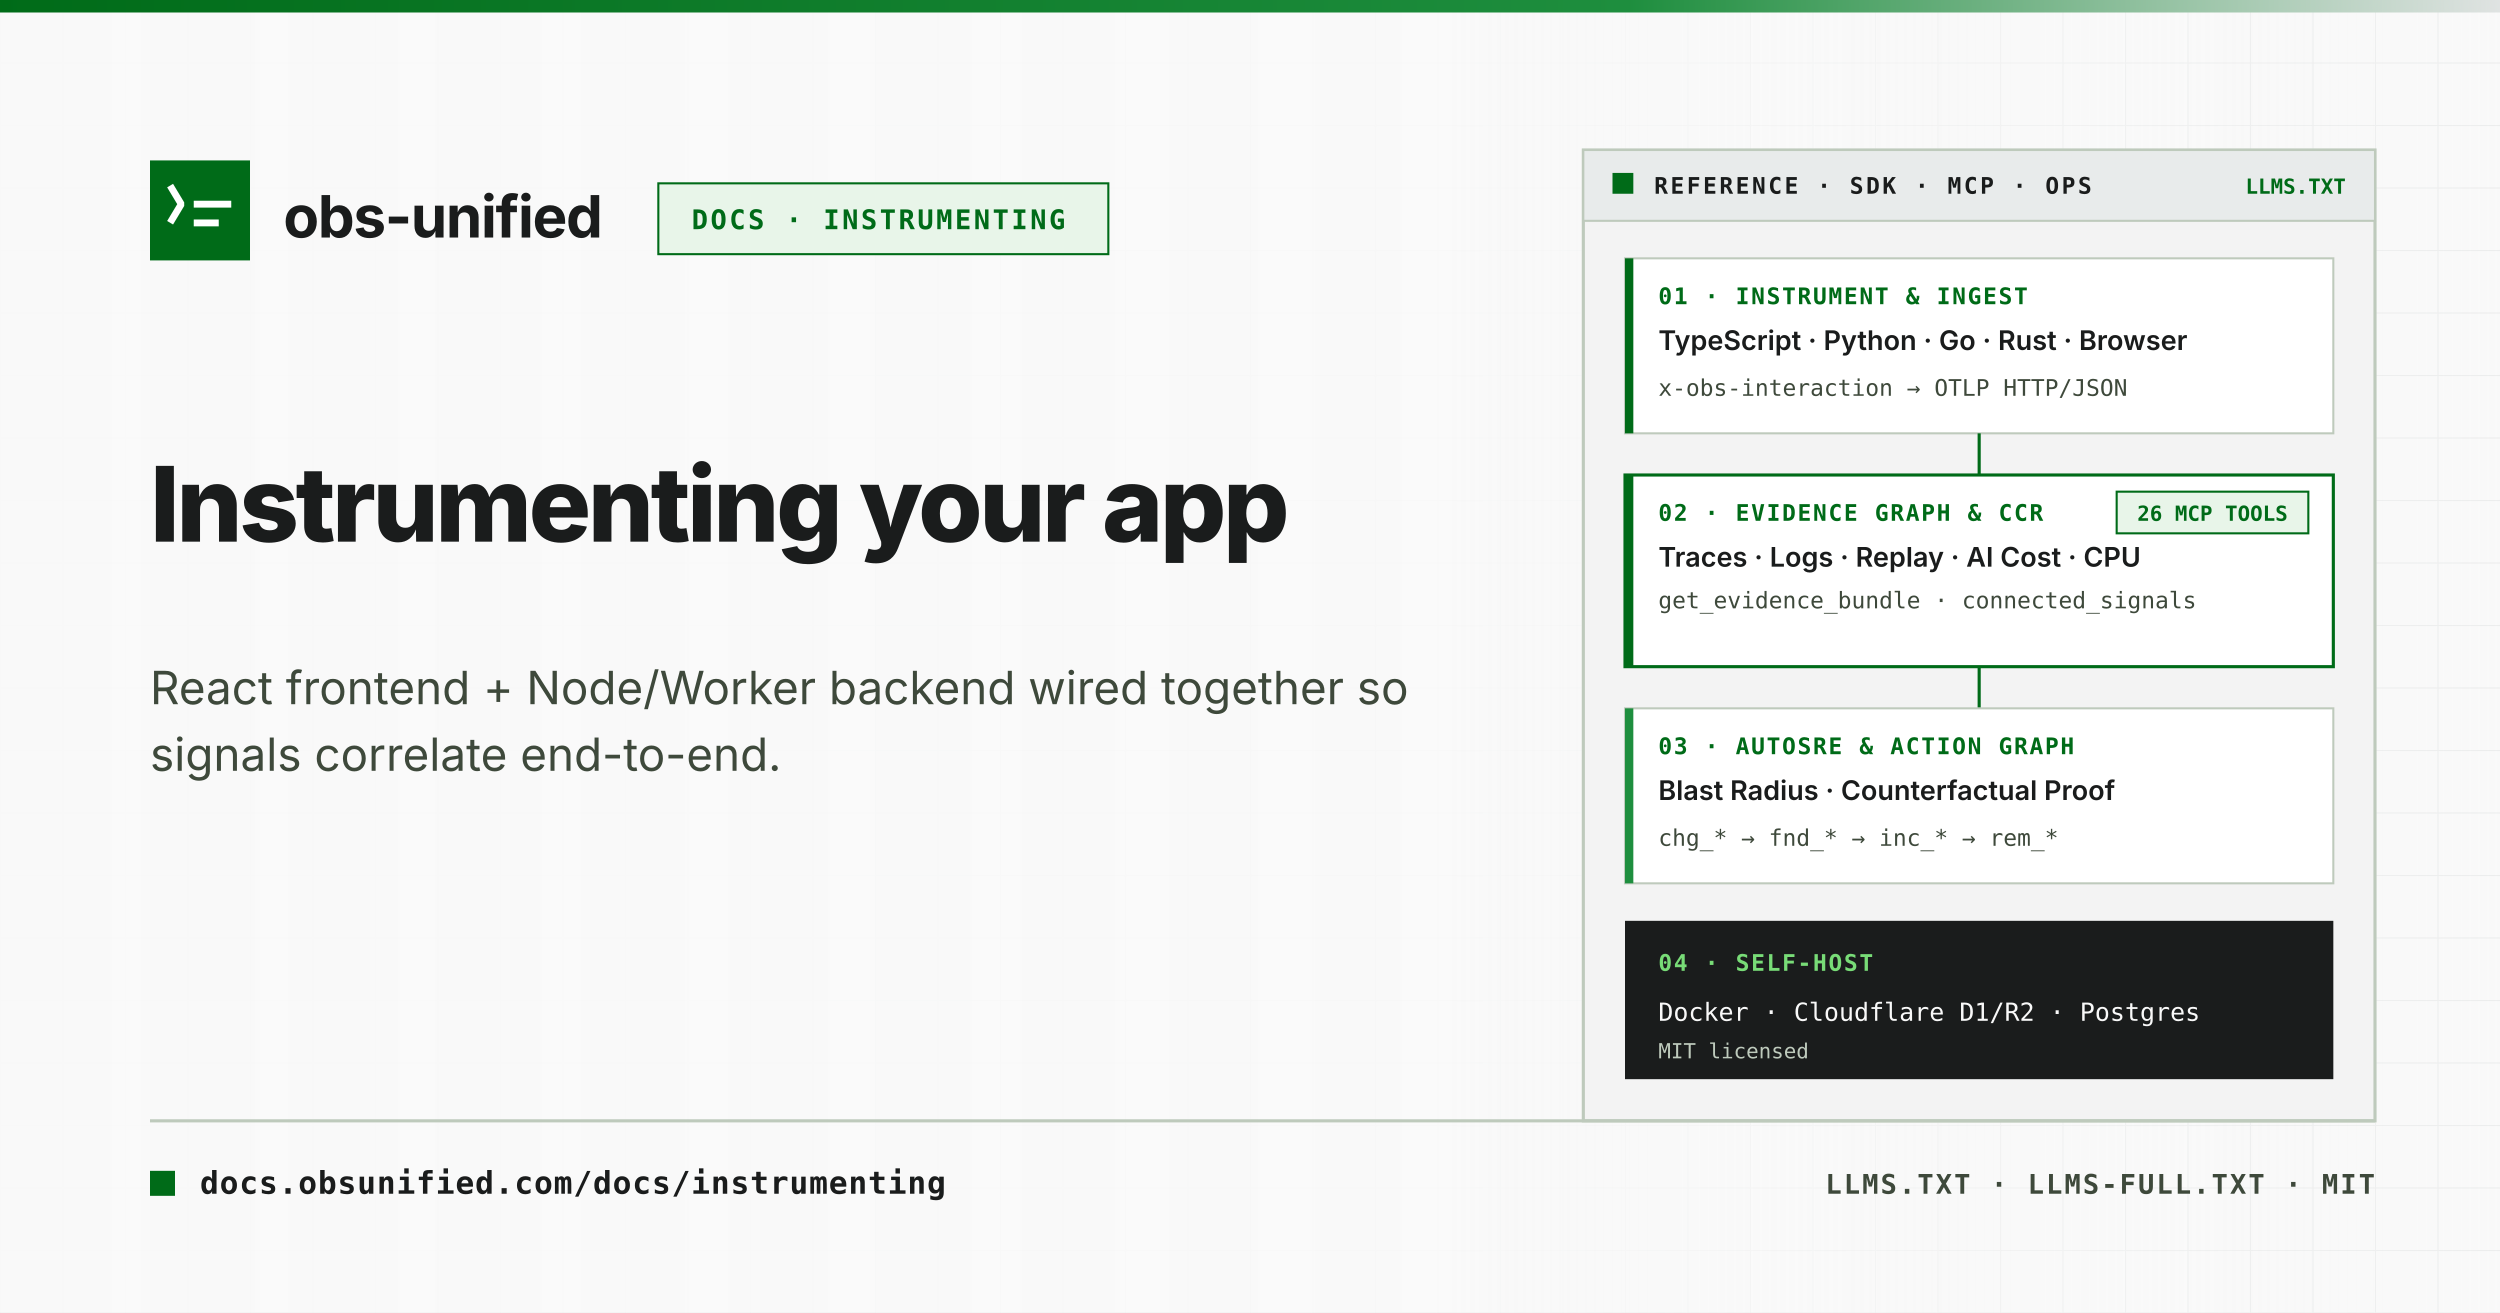
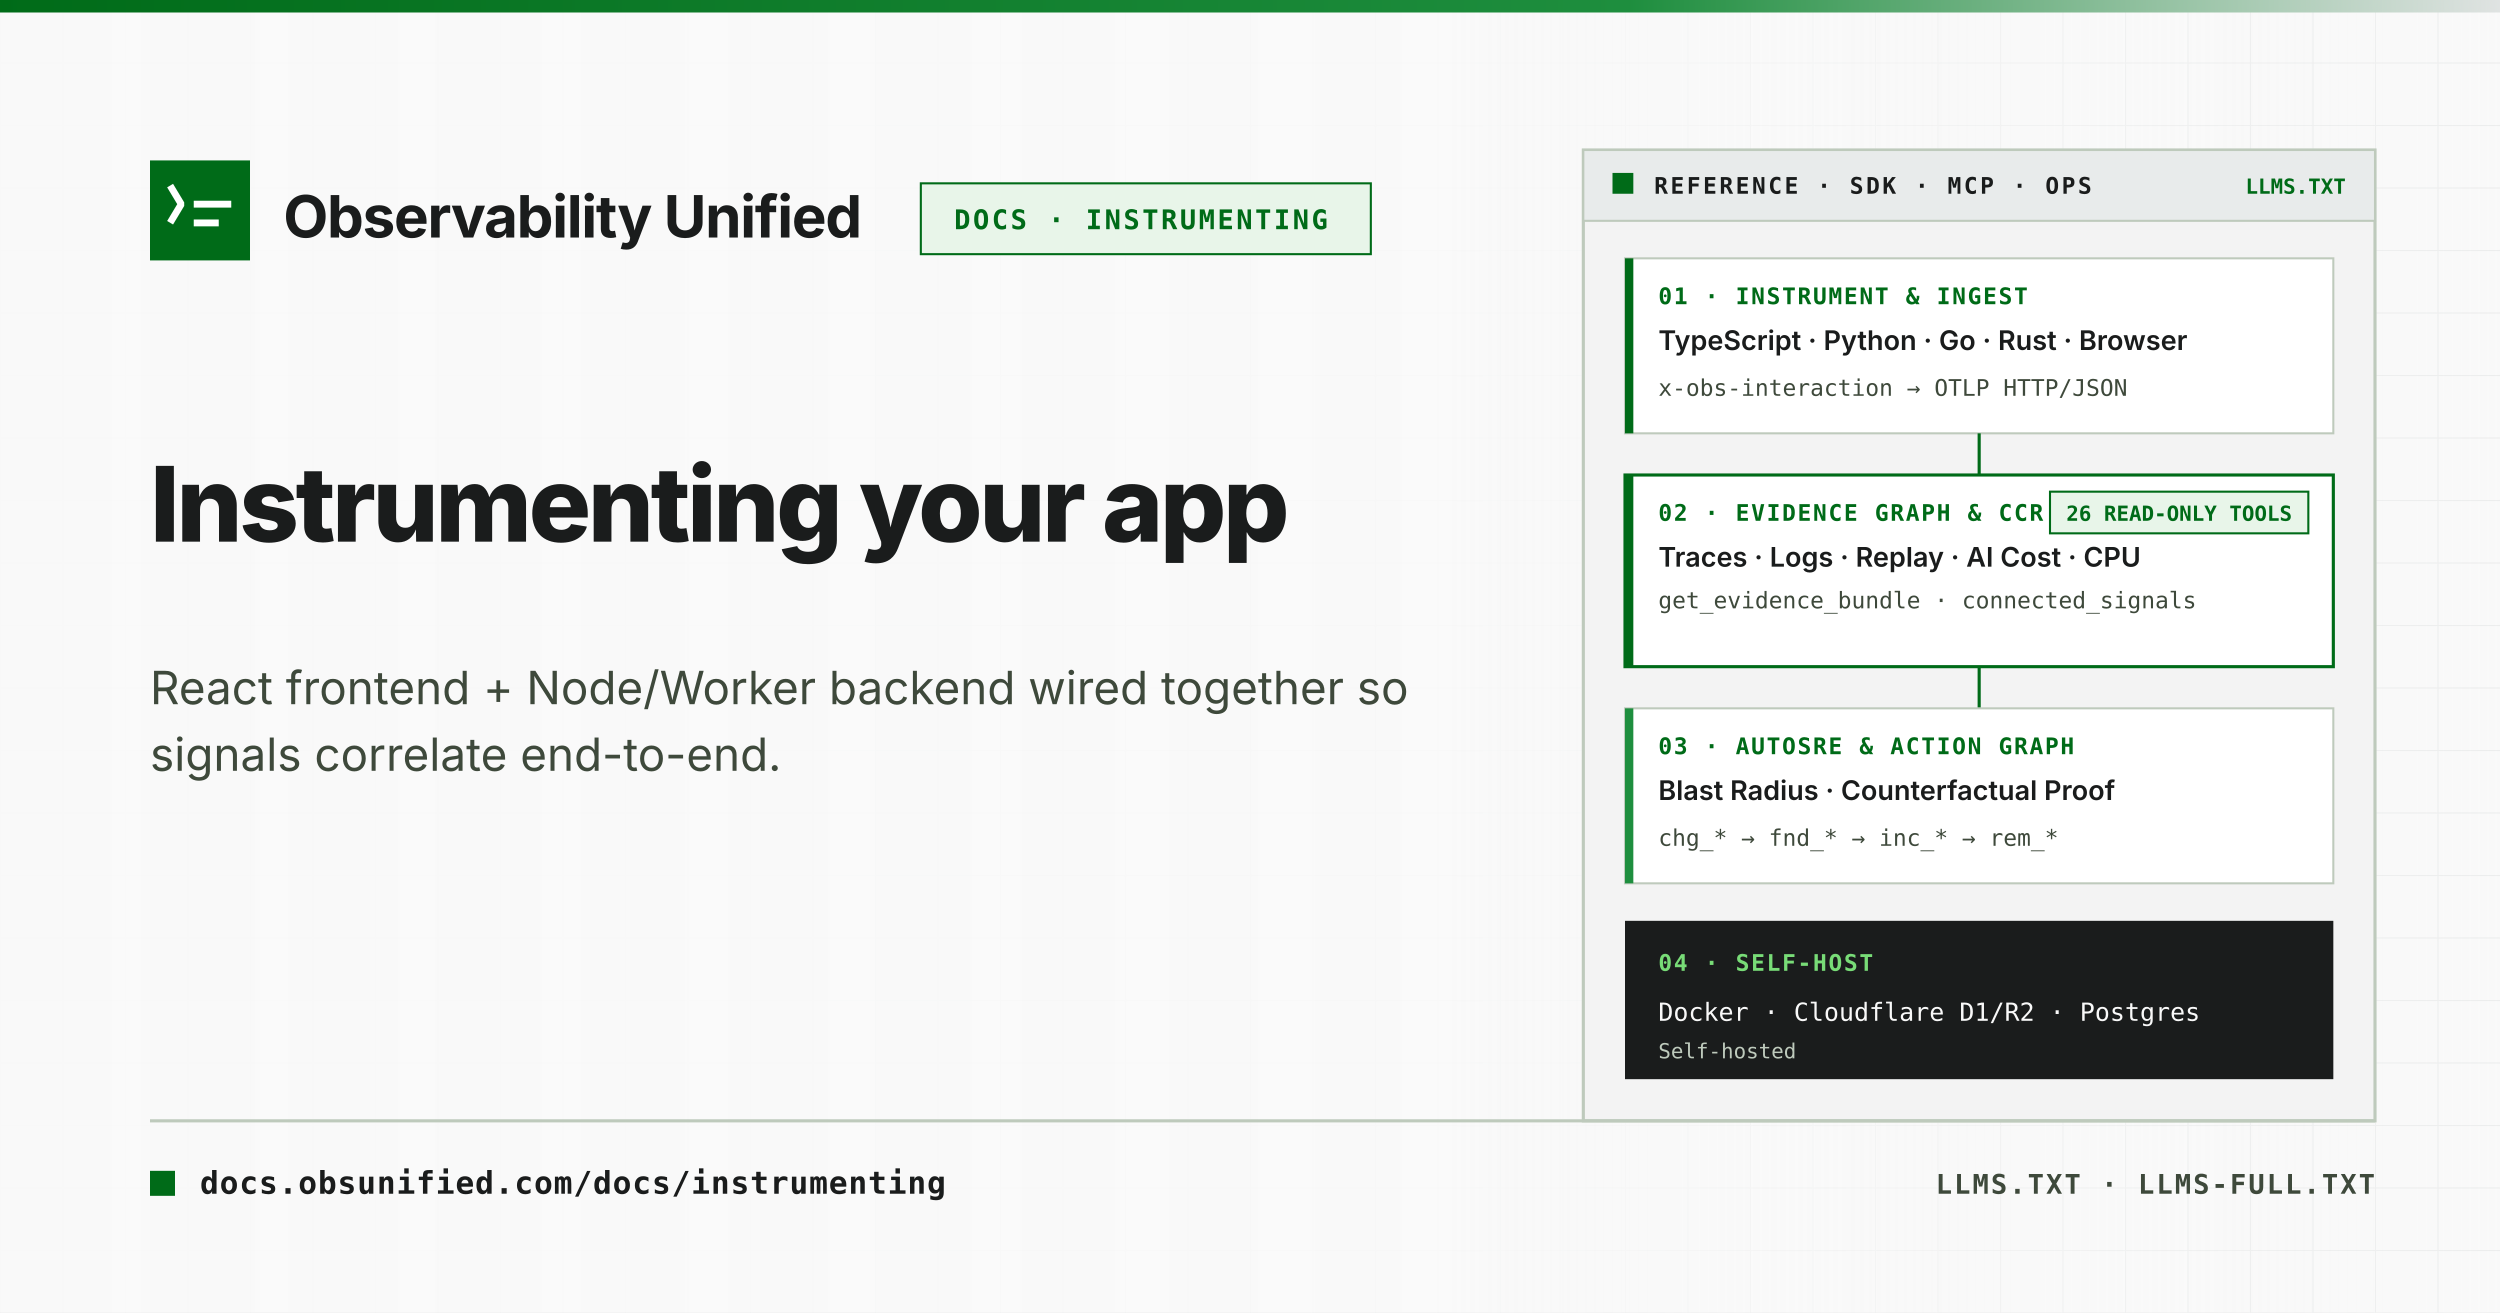
- <svg xmlns="http://www.w3.org/2000/svg" viewBox="0 0 1200 630" width="1200" height="630" role="img" aria-label="Instrumenting your app — obs-unified documentation">
+ <svg xmlns="http://www.w3.org/2000/svg" viewBox="0 0 1200 630" width="1200" height="630" role="img" aria-label="Instrumenting your app — Observability Unified documentation">
  <defs>
    <pattern id="grid" width="30" height="30" patternUnits="userSpaceOnUse">
      <path d="M 30 0 L 0 0 0 30" fill="none" stroke="#E2E4E4" stroke-width="1" />
    </pattern>
    <linearGradient id="surfaceFade" x1="0" y1="0" x2="1" y2="0">
      <stop offset="0%" stop-color="#F9F9F9" stop-opacity="0.97" />
      <stop offset="58%" stop-color="#F9F9F9" stop-opacity="0.93" />
      <stop offset="100%" stop-color="#F9F9F9" stop-opacity="0.45" />
    </linearGradient>
    <linearGradient id="accentBar" x1="0" y1="0" x2="1" y2="0">
      <stop offset="0%" stop-color="#006B18" />
      <stop offset="65%" stop-color="#1E8E3E" />
      <stop offset="100%" stop-color="#E2E4E4" />
    </linearGradient>
  </defs>
  <rect width="1200" height="630" fill="#F9F9F9" />
  <rect width="1200" height="630" fill="url(#grid)" />
  <rect width="1200" height="630" fill="url(#surfaceFade)" />
  <rect x="0" y="0" width="1200" height="6" fill="url(#accentBar)" />
  <g transform="translate(760, 72)">
    <rect x="0" y="0" width="380" height="466" fill="#F3F3F3" stroke="#BECABC" stroke-width="1.5" />
    <rect x="0" y="0" width="380" height="34" fill="#E8EBEB" stroke="#BECABC" stroke-width="1" />
    <rect x="14" y="11" width="10" height="10" fill="#006B18" />
    <text x="34" y="21" font-family="'JetBrains Mono', 'SFMono-Regular', Menlo, monospace" font-size="11" font-weight="700" fill="#1A1C1C" letter-spacing="1.2">REFERENCE · SDK · MCP · OPS</text>
    <text x="366" y="21" text-anchor="end" font-family="'JetBrains Mono', 'SFMono-Regular', Menlo, monospace" font-size="10" font-weight="600" fill="#006B18">LLMS.TXT</text>
    <rect x="20" y="52" width="340" height="84" fill="#FFFFFF" stroke="#BECABC" stroke-width="1" />
    <rect x="20" y="52" width="4" height="84" fill="#006B18" />
    <text x="36" y="74" font-family="'JetBrains Mono', 'SFMono-Regular', Menlo, monospace" font-size="11" font-weight="700" fill="#006B18" letter-spacing="0.8">01 · INSTRUMENT &amp; INGEST</text>
    <text x="36" y="96" font-family="'Inter', -apple-system, sans-serif" font-size="13" font-weight="600" fill="#1A1C1C">TypeScript · Python · Go · Rust · Browser</text>
    <text x="36" y="118" font-family="'JetBrains Mono', 'SFMono-Regular', Menlo, monospace" font-size="11" font-weight="500" fill="#3E493B">x-obs-interaction → OTLP HTTP/JSON</text>
    <line x1="190" y1="136" x2="190" y2="156" stroke="#006B18" stroke-width="1.5" />
    <rect x="20" y="156" width="340" height="92" fill="#FFFFFF" stroke="#006B18" stroke-width="1.5" />
    <rect x="20" y="156" width="4" height="92" fill="#006B18" />
    <text x="36" y="178" font-family="'JetBrains Mono', 'SFMono-Regular', Menlo, monospace" font-size="11" font-weight="700" fill="#006B18" letter-spacing="0.8">02 · EVIDENCE GRAPH &amp; CCR</text>
    <text x="36" y="200" font-family="'Inter', -apple-system, sans-serif" font-size="13" font-weight="600" fill="#1A1C1C">Traces · Logs · Replay · AI Cost · CPU</text>
    <text x="36" y="220" font-family="'JetBrains Mono', 'SFMono-Regular', Menlo, monospace" font-size="11" font-weight="500" fill="#3E493B">get_evidence_bundle · connected_signals</text>
-     <rect x="256" y="164" width="92" height="20" fill="#E8F5E9" stroke="#006B18" stroke-width="1" />
-     <text x="302" y="178" text-anchor="middle" font-family="'JetBrains Mono', 'SFMono-Regular', Menlo, monospace" font-size="10" font-weight="700" fill="#006B18">26 MCP TOOLS</text>
+     <rect x="224" y="164" width="124" height="20" fill="#E8F5E9" stroke="#006B18" stroke-width="1" />
+     <text x="286" y="178" text-anchor="middle" font-family="'JetBrains Mono', 'SFMono-Regular', Menlo, monospace" font-size="10" font-weight="700" fill="#006B18">26 READ-ONLY TOOLS</text>
    <line x1="190" y1="248" x2="190" y2="268" stroke="#006B18" stroke-width="1.5" />
    <rect x="20" y="268" width="340" height="84" fill="#FFFFFF" stroke="#BECABC" stroke-width="1" />
    <rect x="20" y="268" width="4" height="84" fill="#1E8E3E" />
    <text x="36" y="290" font-family="'JetBrains Mono', 'SFMono-Regular', Menlo, monospace" font-size="11" font-weight="700" fill="#006B18" letter-spacing="0.8">03 · AUTOSRE &amp; ACTION GRAPH</text>
    <text x="36" y="312" font-family="'Inter', -apple-system, sans-serif" font-size="13" font-weight="600" fill="#1A1C1C">Blast Radius · Counterfactual Proof</text>
    <text x="36" y="334" font-family="'JetBrains Mono', 'SFMono-Regular', Menlo, monospace" font-size="11" font-weight="500" fill="#3E493B">chg_* → fnd_* → inc_* → rem_*</text>
    <rect x="20" y="370" width="340" height="76" fill="#1A1C1C" />
    <text x="36" y="394" font-family="'JetBrains Mono', 'SFMono-Regular', Menlo, monospace" font-size="11" font-weight="700" fill="#78DC77" letter-spacing="0.8">04 · SELF-HOST</text>
    <text x="36" y="418" font-family="'JetBrains Mono', 'SFMono-Regular', Menlo, monospace" font-size="12" font-weight="500" fill="#F9F9F9">Docker · Cloudflare D1/R2 · Postgres</text>
-     <text x="36" y="436" font-family="'JetBrains Mono', 'SFMono-Regular', Menlo, monospace" font-size="10" font-weight="500" fill="#BECABC">MIT licensed</text>
+     <text x="36" y="436" font-family="'JetBrains Mono', 'SFMono-Regular', Menlo, monospace" font-size="10" font-weight="500" fill="#BECABC">Self-hosted</text>
  </g>
  <g transform="translate(72, 72)">
    <g transform="translate(0, 5) scale(1.5)">
      <rect width="32" height="32" fill="#006B18" />
      <path d="M7 9 L10 14 L7 19" fill="none" stroke="#FFFFFF" stroke-width="2.2" stroke-linejoin="bevel" stroke-linecap="square" />
      <rect x="14" y="12.9" width="12" height="2.2" fill="#FFFFFF" />
      <rect x="14" y="18.9" width="8" height="2.2" fill="#FFFFFF" />
    </g>
-     <text x="64" y="42" font-family="'Inter', -apple-system, BlinkMacSystemFont, 'Segoe UI', sans-serif" font-size="28" font-weight="700" fill="#1A1C1C" letter-spacing="-0.6">obs-unified</text>
-     <rect x="244" y="16" width="216" height="34" fill="#E8F5E9" stroke="#006B18" stroke-width="1" />
-     <text x="260" y="38" font-family="'JetBrains Mono', 'SFMono-Regular', Menlo, monospace" font-size="13" font-weight="700" fill="#006B18" letter-spacing="1.2">DOCS · INSTRUMENTING</text>
+     <text x="64" y="42" font-family="'Inter', -apple-system, BlinkMacSystemFont, 'Segoe UI', sans-serif" font-size="28" font-weight="700" fill="#1A1C1C" letter-spacing="-0.6">Observability Unified</text>
+     <rect x="370" y="16" width="216" height="34" fill="#E8F5E9" stroke="#006B18" stroke-width="1" />
+     <text x="386" y="38" font-family="'JetBrains Mono', 'SFMono-Regular', Menlo, monospace" font-size="13" font-weight="700" fill="#006B18" letter-spacing="1.2">DOCS · INSTRUMENTING</text>
  </g>
  <text x="72" y="260" font-family="'Inter', -apple-system, BlinkMacSystemFont, 'Segoe UI', sans-serif" font-size="50" font-weight="800" fill="#1A1C1C" letter-spacing="-1.6">Instrumenting your app</text>
  <text x="72" y="338" font-family="'Inter', -apple-system, BlinkMacSystemFont, 'Segoe UI', sans-serif" font-size="22" font-weight="400" fill="#3E493B">React frontend + Node/Worker backend wired together so</text>
  <text x="72" y="370" font-family="'Inter', -apple-system, BlinkMacSystemFont, 'Segoe UI', sans-serif" font-size="22" font-weight="400" fill="#3E493B">signals correlate end-to-end.</text>
  <line x1="72" y1="538" x2="1140" y2="538" stroke="#BECABC" stroke-width="1.5" />
  <rect x="72" y="562" width="12" height="12" fill="#006B18" />
  <text x="96" y="573" font-family="'JetBrains Mono', 'SFMono-Regular', Menlo, monospace" font-size="15" font-weight="700" fill="#1A1C1C" letter-spacing="0.4">docs.obsunified.com/docs/instrumenting</text>
-   <text x="1140" y="573" text-anchor="end" font-family="'JetBrains Mono', 'SFMono-Regular', Menlo, monospace" font-size="13" font-weight="600" fill="#3E493B" letter-spacing="1">LLMS.TXT · LLMS-FULL.TXT · MIT</text>
+   <text x="1140" y="573" text-anchor="end" font-family="'JetBrains Mono', 'SFMono-Regular', Menlo, monospace" font-size="13" font-weight="600" fill="#3E493B" letter-spacing="1">LLMS.TXT · LLMS-FULL.TXT</text>
</svg>
